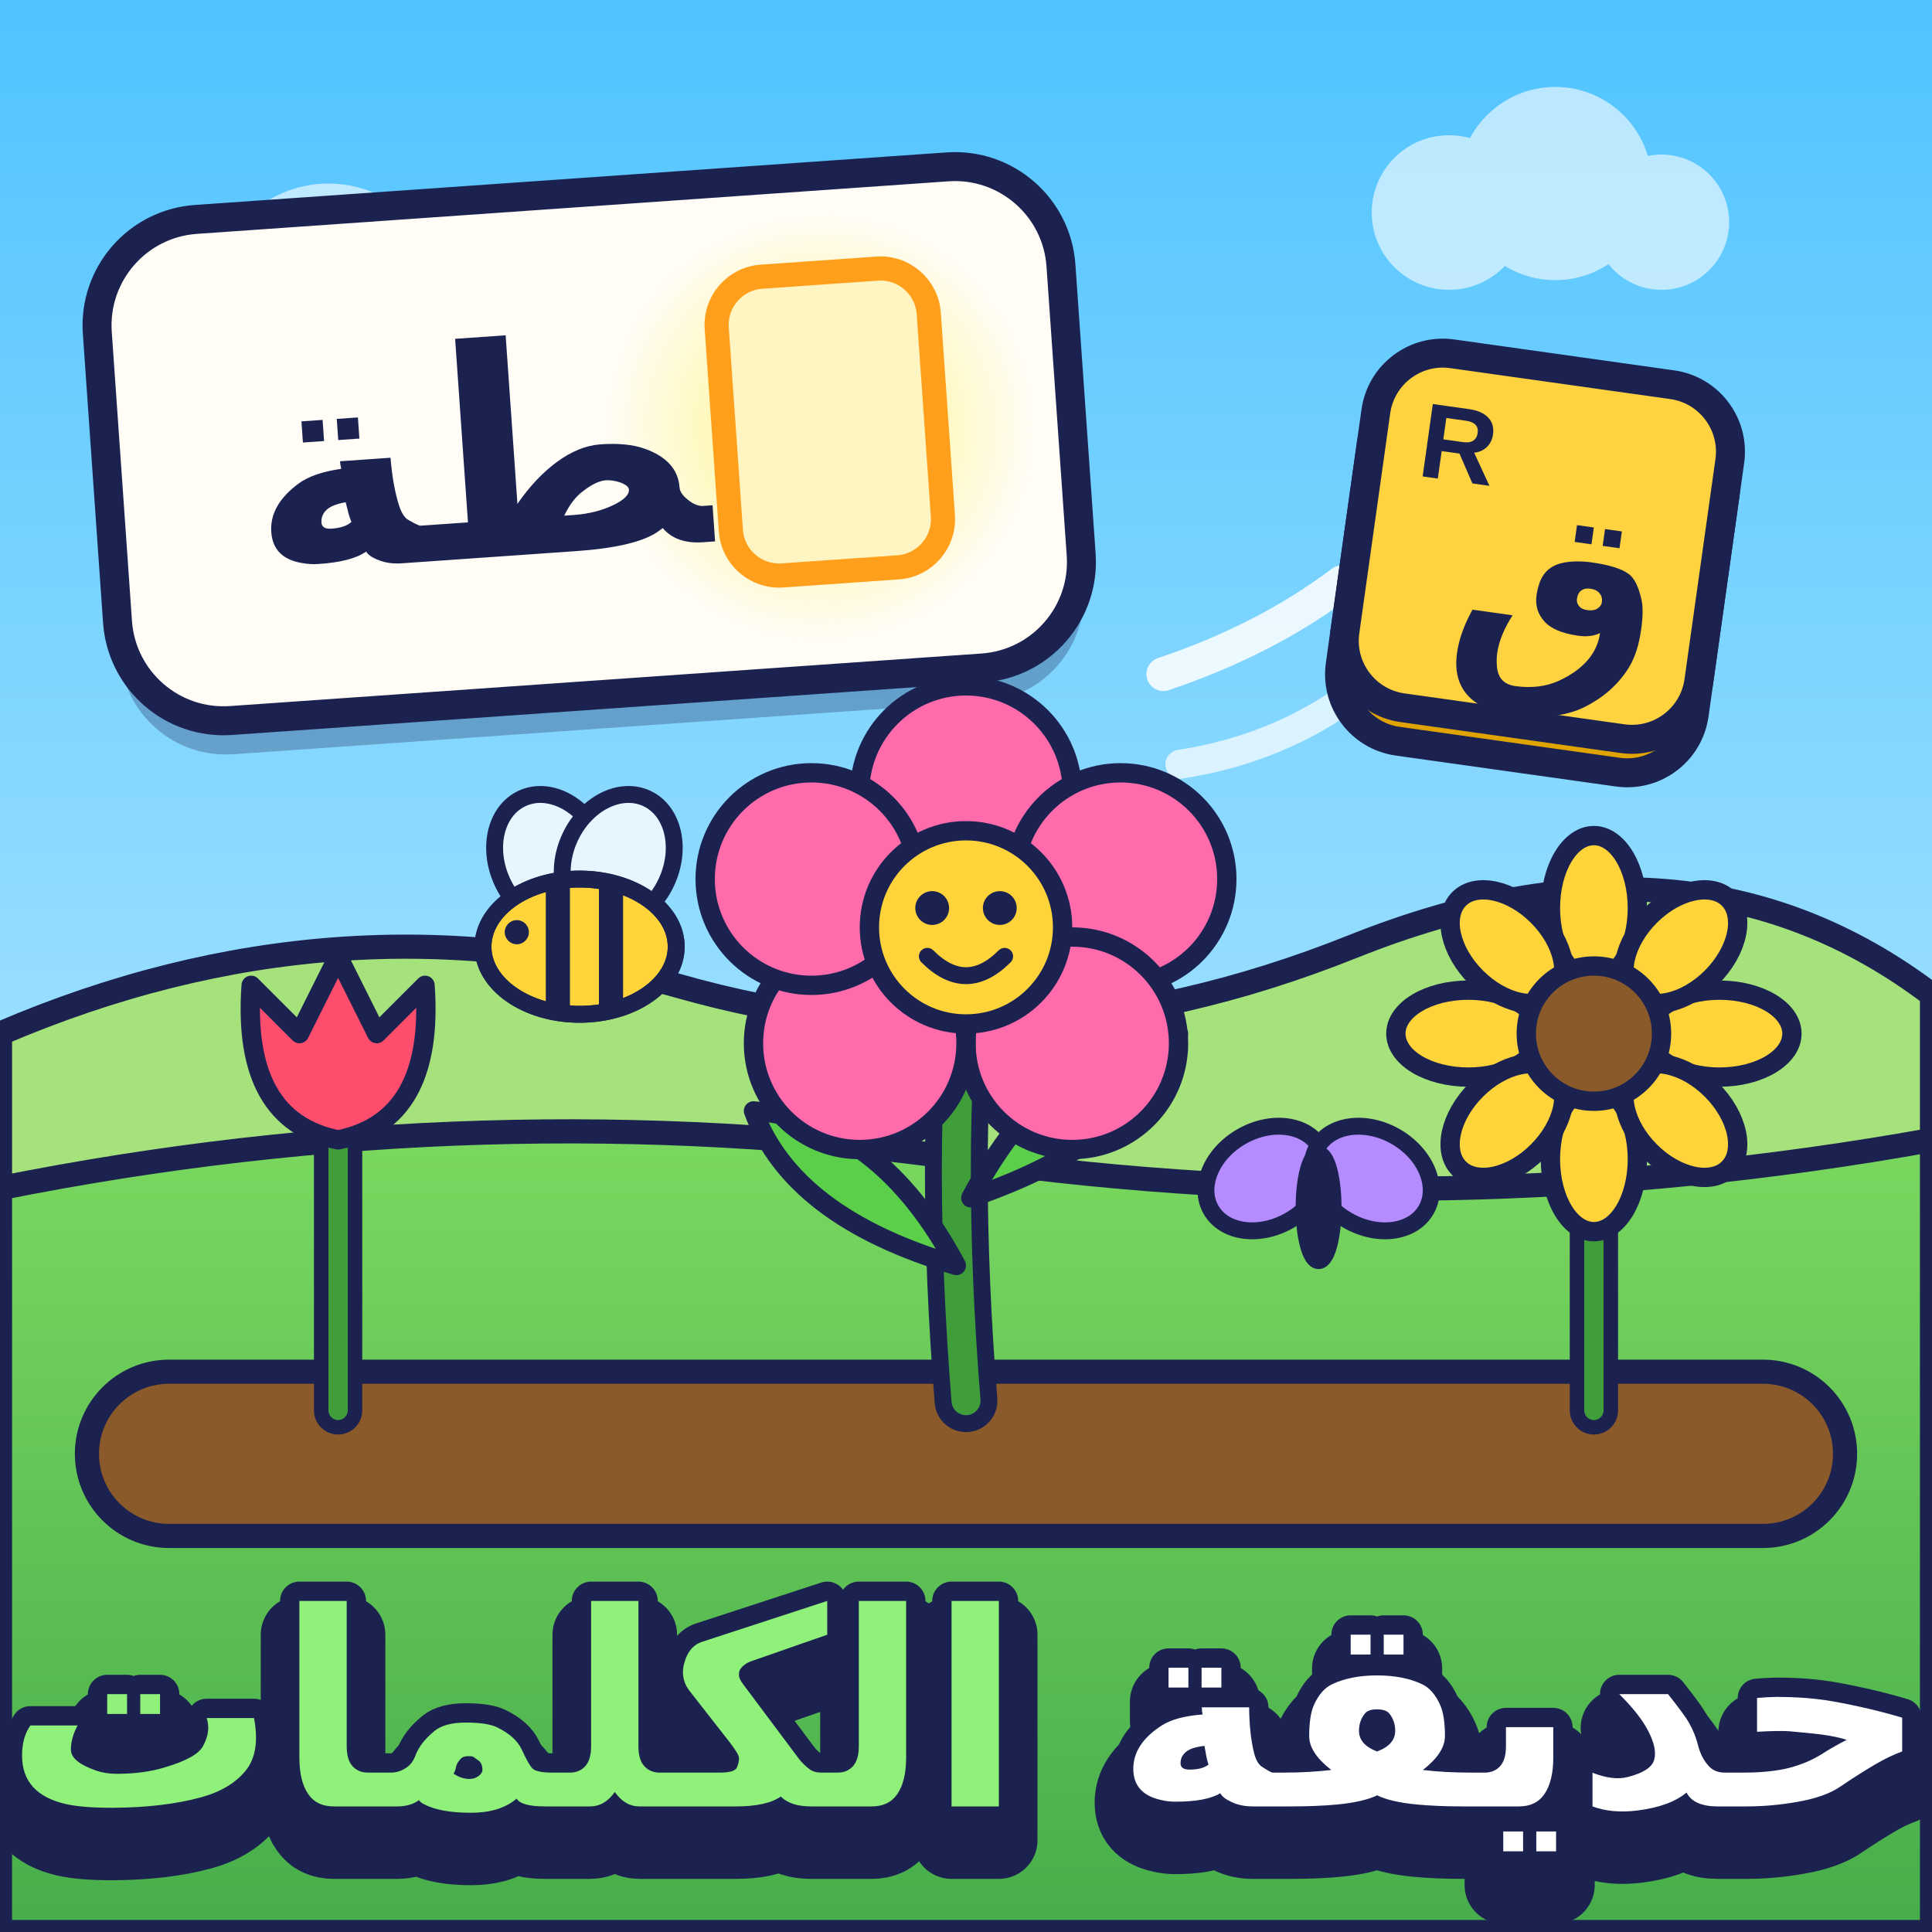
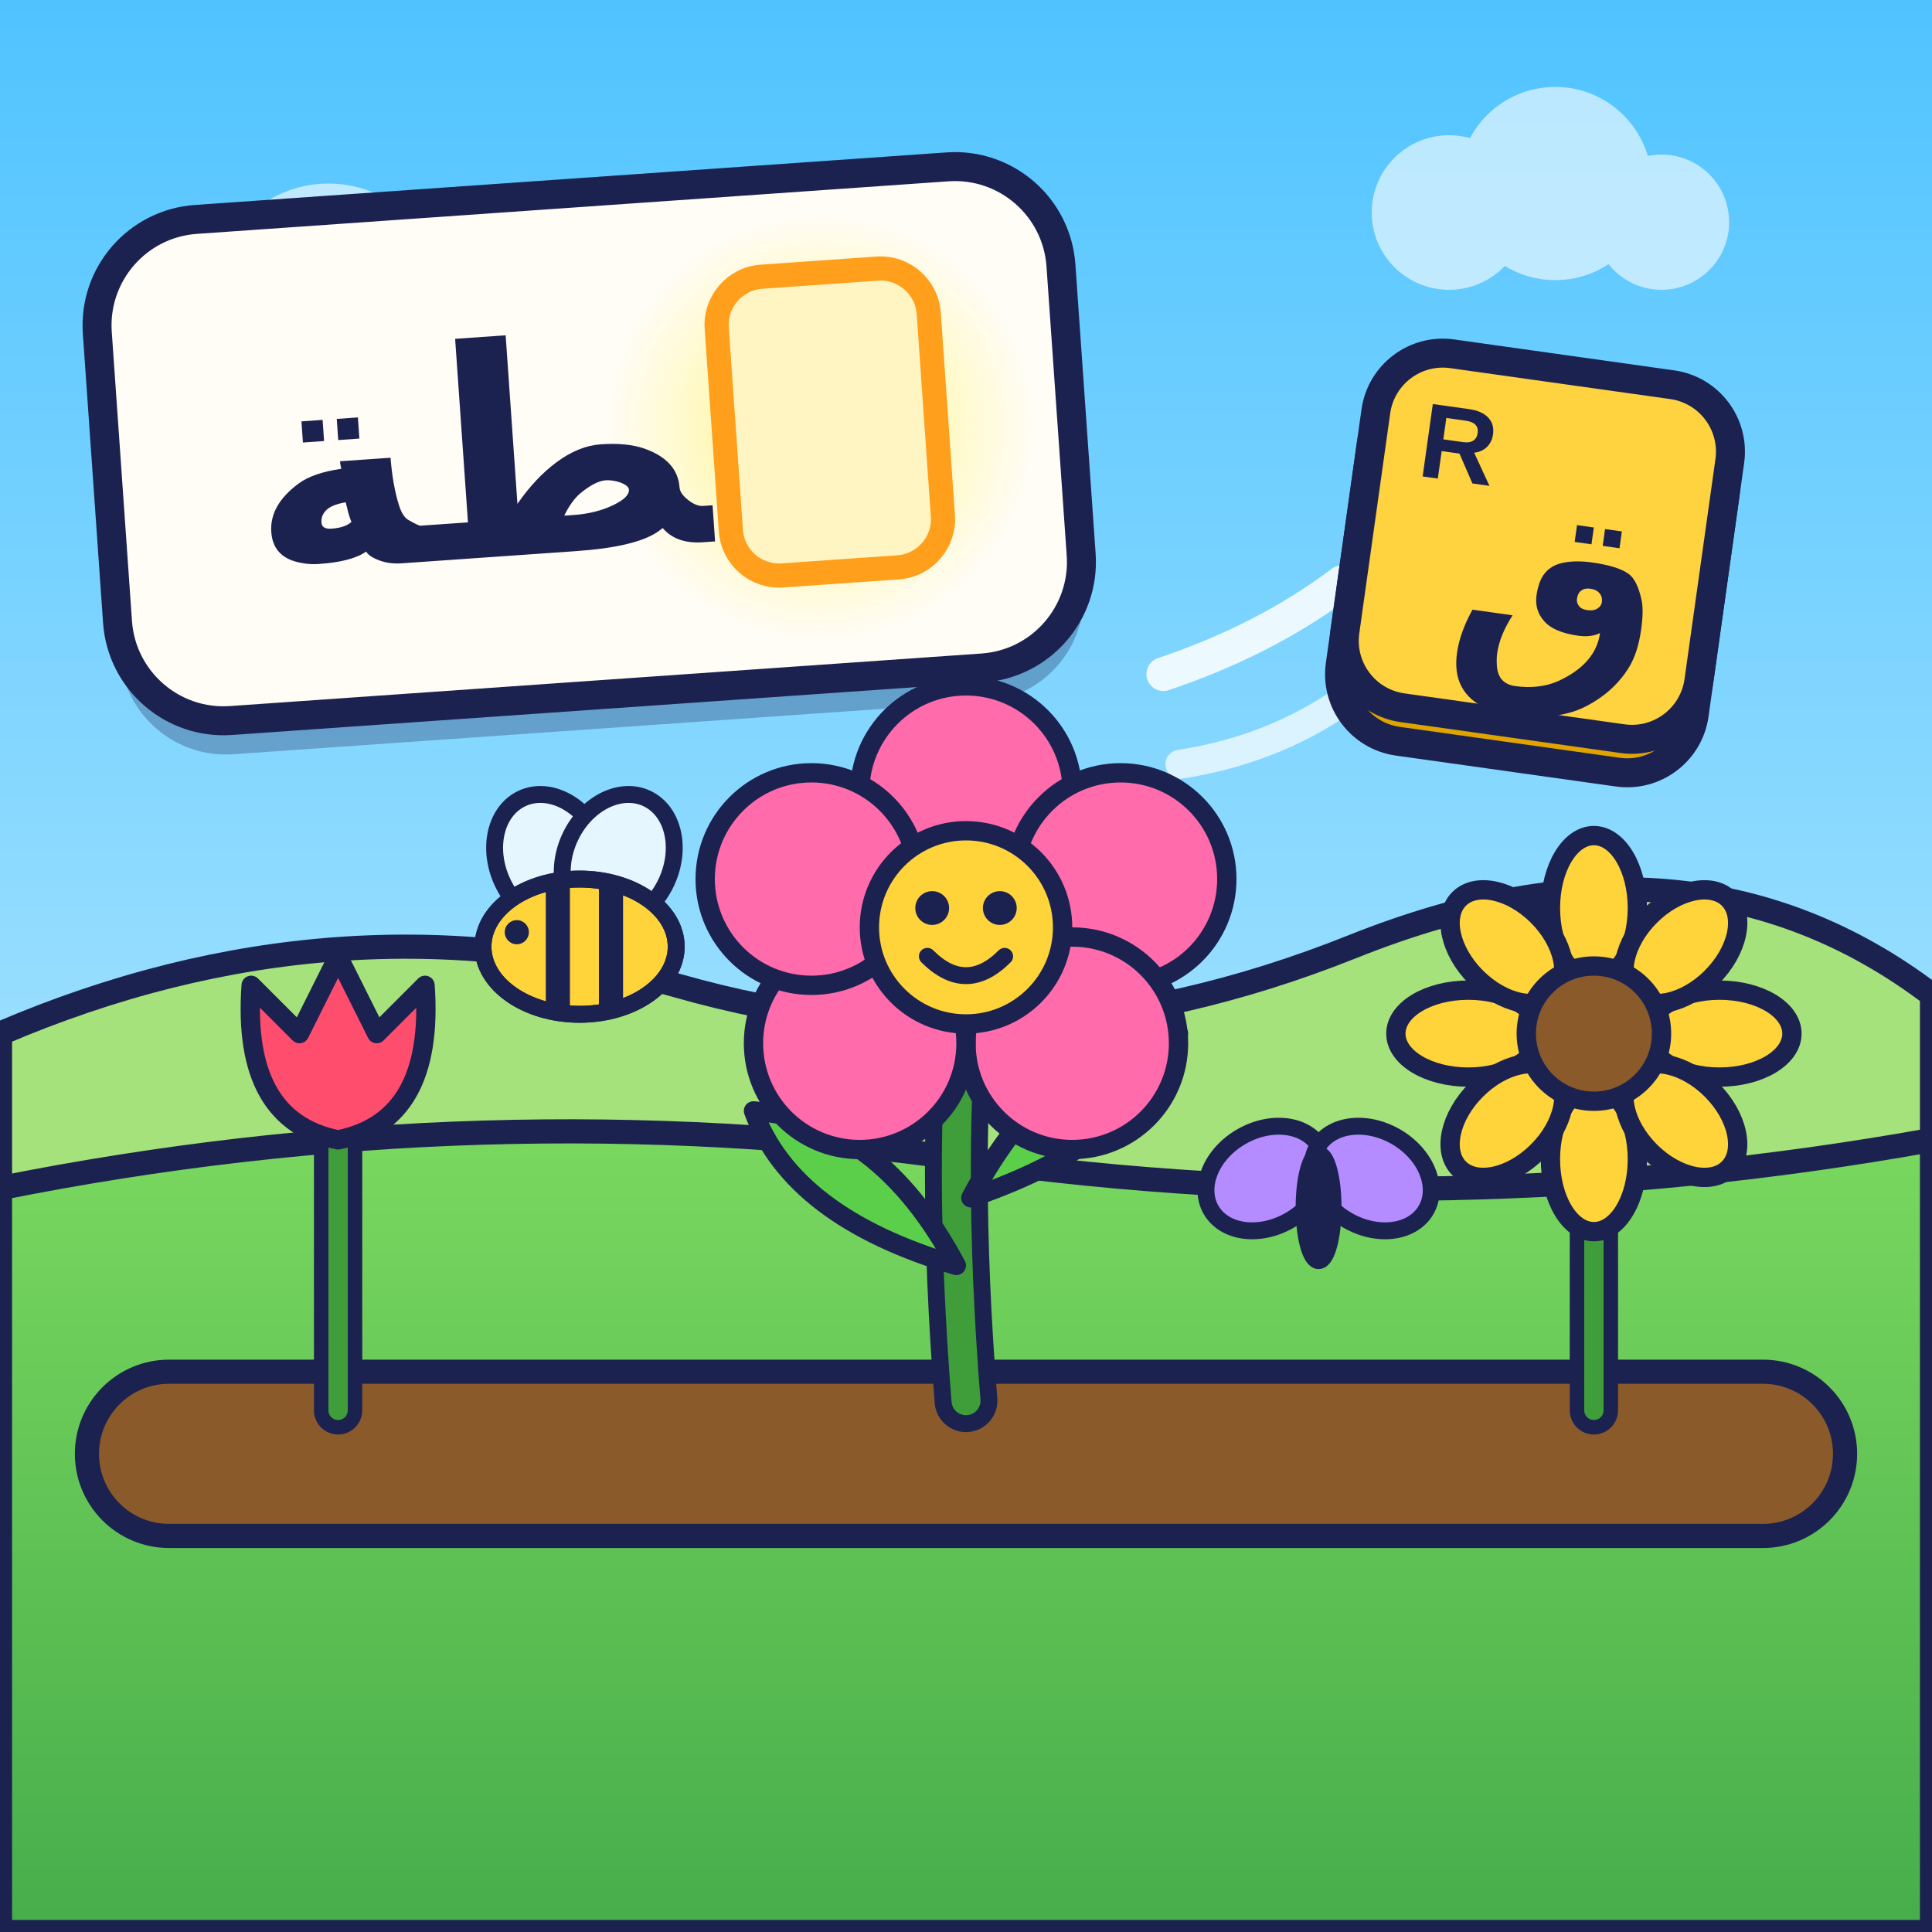
<svg xmlns="http://www.w3.org/2000/svg" viewBox="0 0 400 400" width="400" height="400">
  <defs>
    <linearGradient id="sky" x1="0" y1="0" x2="0" y2="1">
      <stop offset="0" stop-color="#4fc3ff" />
      <stop offset="1" stop-color="#d8f6ff" />
    </linearGradient>
    <linearGradient id="grass" x1="0" y1="0" x2="0" y2="1">
      <stop offset="0" stop-color="#7ad85f" />
      <stop offset="1" stop-color="#46ad4b" />
    </linearGradient>
    <radialGradient id="glow">
      <stop offset="0" stop-color="#fff27a" stop-opacity="0.95" />
      <stop offset="1" stop-color="#fff27a" stop-opacity="0" />
    </radialGradient>
  </defs>
  <rect width="400" height="400" fill="url(#sky)" />
  <g fill="#ffffff" opacity="0.6">
    <circle cx="44" cy="70" r="20" />
    <circle cx="68" cy="62" r="24" />
    <circle cx="92" cy="72" r="16" />
    <circle cx="300" cy="44" r="16" />
    <circle cx="322" cy="38" r="20" />
    <circle cx="344" cy="46" r="14" />
  </g>
  <path d="M0 214 Q70 184 140 204 T280 196 T400 206 L400 400 L0 400 Z" fill="#a6e27c" stroke="#1c2250" stroke-width="5" stroke-linejoin="round" />
  <path d="M0 246 Q100 226 200 240 T400 236 L400 400 L0 400 Z" fill="url(#grass)" stroke="#1c2250" stroke-width="5" stroke-linejoin="round" />
  <rect x="18" y="284" width="364" height="34" rx="17" fill="#8b5a2b" stroke="#1c2250" stroke-width="5" />
  <g transform="rotate(-4 120 92)">
    <rect x="22" y="40" width="200" height="104" rx="22" fill="#1c2250" opacity="0.3" transform="translate(0 7)" />
    <rect x="22" y="40" width="200" height="104" rx="22" fill="#fffdf5" stroke="#1c2250" stroke-width="6" />
    <circle cx="170" cy="92" r="44" fill="url(#glow)" />
    <rect x="150" y="60" width="44" height="62" rx="10" fill="#fff5c2" stroke="#ff9f1c" stroke-width="5" />
    <text x="146" y="114" font-family="'Segoe UI', Tahoma, Arial, sans-serif" font-weight="bold" font-size="60" direction="rtl" text-anchor="start" fill="#1c2250">‍طة</text>
  </g>
  <g transform="rotate(8 318 108)">
    <path d="M246 150 Q266 140 280 126" fill="none" stroke="#ffffff" stroke-width="7" stroke-linecap="round" opacity="0.85" />
    <path d="M252 168 Q272 162 286 148" fill="none" stroke="#ffffff" stroke-width="6" stroke-linecap="round" opacity="0.7" />
    <rect x="282" y="76" width="74" height="74" rx="14" fill="#e0a400" stroke="#1c2250" stroke-width="6" transform="translate(0 7)" />
    <rect x="282" y="76" width="74" height="74" rx="14" fill="#ffd23f" stroke="#1c2250" stroke-width="6" />
    <g font-family="'Segoe UI', Tahoma, Arial, sans-serif" font-weight="bold" fill="#1c2250">
      <text x="292" y="102" font-size="22">R</text>
      <text x="346" y="138" font-size="48" direction="rtl" text-anchor="start">ق</text>
    </g>
  </g>
  <g stroke="#1c2250" stroke-width="4" stroke-linejoin="round" stroke-linecap="round">
    <path d="M200 290 Q196 240 200 200" fill="none" stroke-width="13" />
    <path d="M200 290 Q196 240 200 200" fill="none" stroke="#3f9e3a" stroke-width="6" />
    <path d="M198 262 Q164 252 156 230 Q182 232 198 262 Z" fill="#5ccf4a" />
    <path d="M201 248 Q236 236 244 214 Q218 216 201 248 Z" fill="#5ccf4a" />
    <g fill="#ff6bab">
      <circle cx="200" cy="164" r="22" />
      <circle cx="232" cy="182" r="22" />
      <circle cx="222" cy="216" r="22" />
      <circle cx="178" cy="216" r="22" />
      <circle cx="168" cy="182" r="22" />
    </g>
    <circle cx="200" cy="192" r="20" fill="#ffd43b" />
    <path d="M70 292 L70 230" fill="none" stroke-width="10" />
    <path d="M70 292 L70 230" fill="none" stroke="#3f9e3a" stroke-width="4" />
    <path d="M70 236 Q50 232 52 204 L62 214 L70 198 L78 214 L88 204 Q90 232 70 236 Z" fill="#ff4d6d" />
    <path d="M330 292 L330 214" fill="none" stroke-width="10" />
    <path d="M330 292 L330 214" fill="none" stroke="#3f9e3a" stroke-width="4" />
    <g fill="#ffd43b">
      <ellipse cx="330" cy="188" rx="9" ry="15" />
      <ellipse cx="330" cy="240" rx="9" ry="15" />
      <ellipse cx="304" cy="214" rx="15" ry="9" />
      <ellipse cx="356" cy="214" rx="15" ry="9" />
      <ellipse cx="312" cy="196" rx="9" ry="14" transform="rotate(-45 312 196)" />
      <ellipse cx="348" cy="196" rx="9" ry="14" transform="rotate(45 348 196)" />
      <ellipse cx="312" cy="232" rx="9" ry="14" transform="rotate(45 312 232)" />
      <ellipse cx="348" cy="232" rx="9" ry="14" transform="rotate(-45 348 232)" />
    </g>
    <circle cx="330" cy="214" r="14" fill="#8a5a2b" />
  </g>
  <g fill="#1c2250">
    <circle cx="193" cy="188" r="3.5" />
    <circle cx="207" cy="188" r="3.5" />
  </g>
  <path d="M192 198 Q200 206 208 198" fill="none" stroke="#1c2250" stroke-width="3.5" stroke-linecap="round" />
  <g stroke="#1c2250" stroke-width="3.5">
    <ellipse cx="114" cy="178" rx="11" ry="14" fill="#e6f6ff" transform="rotate(-25 114 178)" />
    <ellipse cx="128" cy="178" rx="11" ry="14" fill="#e6f6ff" transform="rotate(25 128 178)" />
    <ellipse cx="120" cy="196" rx="20" ry="14" fill="#ffd43b" />
  </g>
  <g fill="#1c2250">
    <rect x="113" y="183" width="5" height="26" />
    <rect x="124" y="183" width="5" height="26" />
    <circle cx="107" cy="193" r="2.5" />
  </g>
  <ellipse cx="120" cy="196" rx="20" ry="14" fill="none" stroke="#1c2250" stroke-width="3.5" />
  <g stroke="#1c2250" stroke-width="3.5">
    <ellipse cx="262" cy="244" rx="13" ry="10" fill="#b48cff" transform="rotate(-30 262 244)" />
    <ellipse cx="284" cy="244" rx="13" ry="10" fill="#b48cff" transform="rotate(30 284 244)" />
    <ellipse cx="273" cy="250" rx="3" ry="11" fill="#1c2250" />
  </g>
-   <g font-family="'Segoe UI', Tahoma, Arial, sans-serif" font-weight="bold" text-anchor="middle" direction="rtl">
-     <text x="200" y="381" font-size="56" fill="#1c2250" stroke="#1c2250" stroke-width="16" stroke-linejoin="round">حديقة الكلمات</text>
-     <text x="200" y="374" font-size="56" fill="#ffffff" stroke="#1c2250" stroke-width="8" stroke-linejoin="round" paint-order="stroke">حديقة <tspan fill="#8ff07a">الكلمات</tspan>
-     </text>
-   </g>
</svg>
